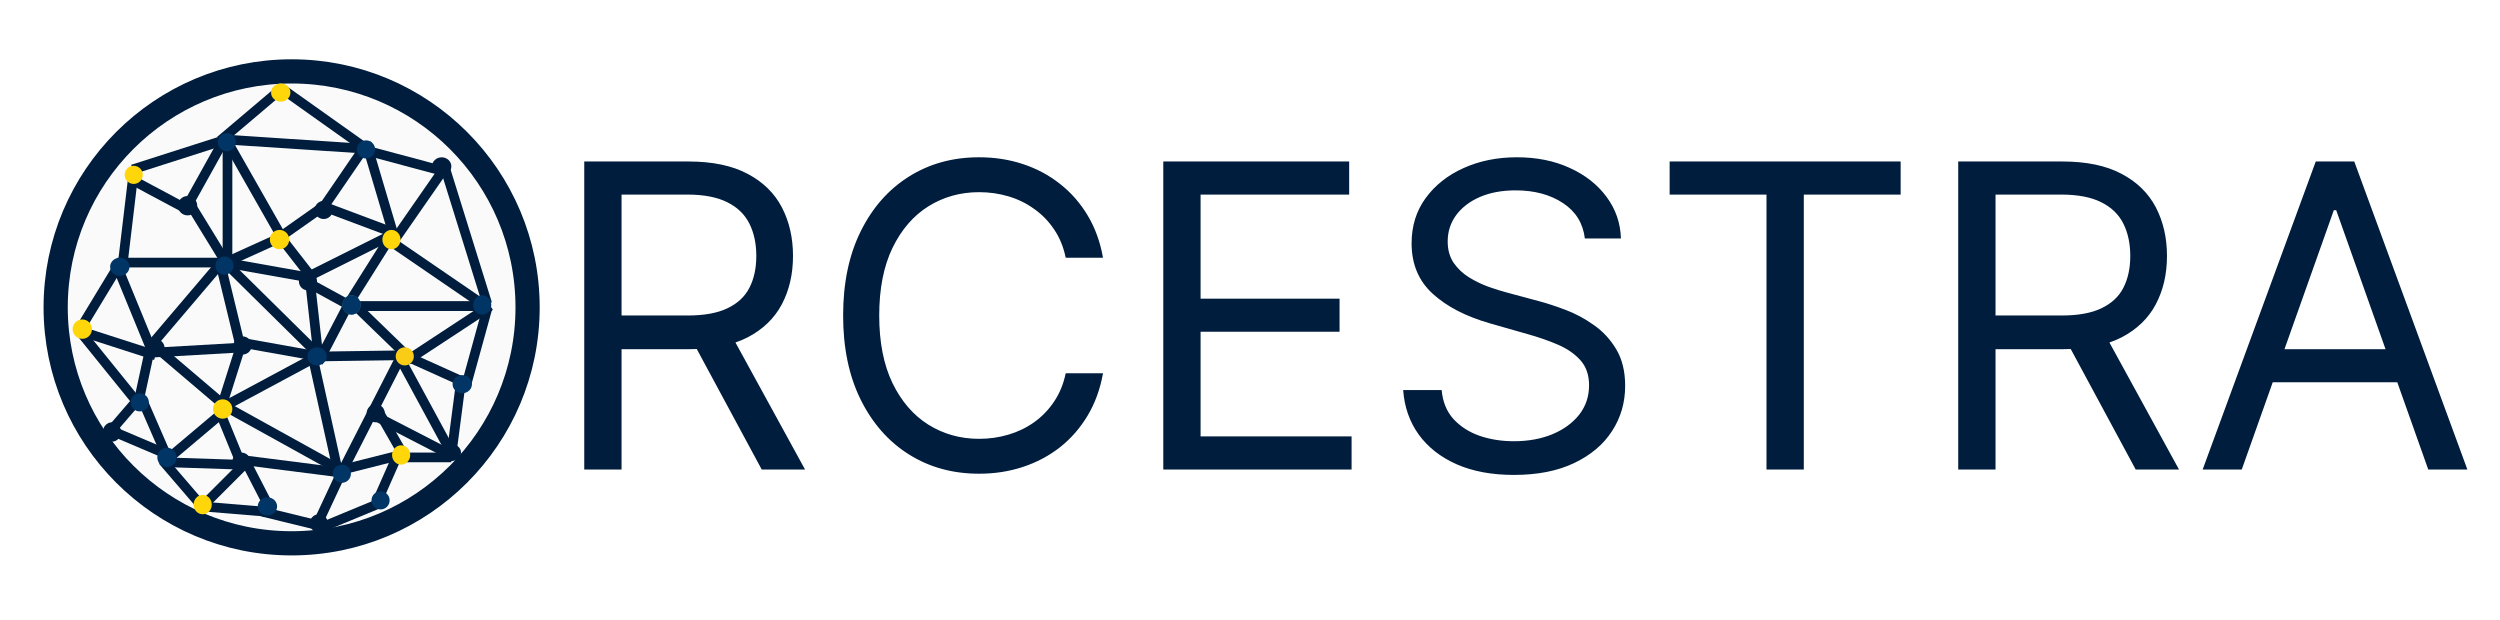
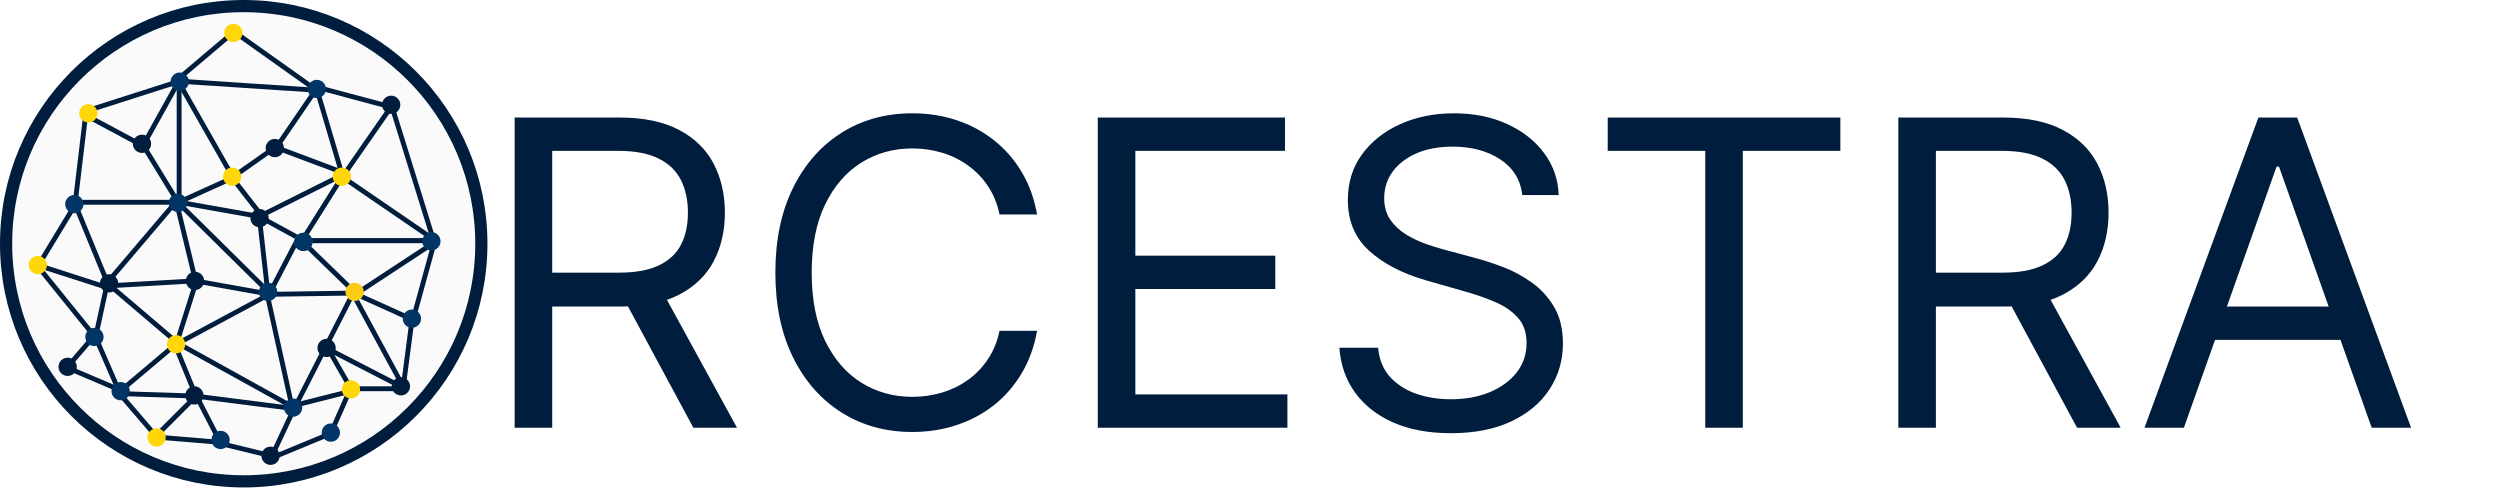
- <svg xmlns="http://www.w3.org/2000/svg" width="2066" height="512" viewBox="0 0 2066 512" fill="none">
-   <circle cx="241" cy="254" r="195" fill="#FAFAFA" stroke="#001D3D" stroke-width="20" />
-   <line x1="158.823" y1="171.447" x2="188.035" y2="219.11" stroke="#001D3D" stroke-width="8" />
-   <line x1="109.605" y1="140.003" x2="186.48" y2="115.403" stroke="#001D3D" stroke-width="8" />
-   <line x1="153.968" y1="171.592" x2="184.205" y2="117.267" stroke="#001D3D" stroke-width="8" />
-   <line x1="155.576" y1="173.477" x2="111.501" y2="149.902" stroke="#001D3D" stroke-width="8" />
-   <line x1="110.185" y1="144.286" x2="100.96" y2="221.673" stroke="#001D3D" stroke-width="8" />
-   <line x1="126.087" y1="291.394" x2="97.899" y2="222.719" stroke="#001D3D" stroke-width="8" />
-   <line x1="128.56" y1="293.682" x2="66.547" y2="273.695" stroke="#001D3D" stroke-width="8" />
-   <line x1="67.429" y1="269.864" x2="98.179" y2="219.127" stroke="#001D3D" stroke-width="8" />
-   <line x1="123.154" y1="287.283" x2="181.579" y2="218.608" stroke="#001D3D" stroke-width="8" />
-   <line x1="128.792" y1="286.829" x2="187.217" y2="336.541" stroke="#001D3D" stroke-width="8" />
-   <line x1="94.451" y1="356.918" x2="135.451" y2="374.343" stroke="#001D3D" stroke-width="8" />
-   <line x1="89.857" y1="357.988" x2="115.482" y2="328.263" stroke="#001D3D" stroke-width="8" />
-   <line x1="117.056" y1="329.28" x2="137.556" y2="376.43" stroke="#001D3D" stroke-width="8" />
-   <line x1="114.603" y1="331.565" x2="123.828" y2="289.027" stroke="#001D3D" stroke-width="8" />
-   <line x1="115.401" y1="334.928" x2="67.739" y2="275.99" stroke="#001D3D" stroke-width="8" />
-   <line x1="97" y1="217" x2="184" y2="217" stroke="#001D3D" stroke-width="8" />
-   <line x1="182.349" y1="338.378" x2="199.262" y2="285.078" stroke="#001D3D" stroke-width="8" />
-   <line x1="186.563" y1="336.089" x2="286.5" y2="391.439" stroke="#001D3D" stroke-width="8" />
-   <line x1="200.505" y1="380.207" x2="285.068" y2="390.97" stroke="#001D3D" stroke-width="8" />
-   <line x1="262.489" y1="432.706" x2="280.939" y2="393.243" stroke="#001D3D" stroke-width="8" />
-   <line x1="203.557" y1="382.345" x2="221.494" y2="417.195" stroke="#001D3D" stroke-width="8" />
-   <line x1="265.162" y1="434.698" x2="216.987" y2="422.91" stroke="#001D3D" stroke-width="8" />
-   <line x1="199.374" y1="383.641" x2="181.949" y2="341.104" stroke="#001D3D" stroke-width="8" />
-   <line x1="199.869" y1="384.073" x2="137.344" y2="382.023" stroke="#001D3D" stroke-width="8" />
-   <line x1="202.828" y1="382.903" x2="168.491" y2="417.241" stroke="#001D3D" stroke-width="8" />
-   <line x1="221.196" y1="423.011" x2="165.334" y2="418.399" stroke="#001D3D" stroke-width="8" />
-   <line x1="165.703" y1="417.019" x2="134.441" y2="380.632" stroke="#001D3D" stroke-width="8" />
-   <line x1="188.74" y1="337.008" x2="136.465" y2="381.083" stroke="#001D3D" stroke-width="8" />
-   <line x1="187.435" y1="218.353" x2="265.847" y2="295.74" stroke="#001D3D" stroke-width="8" />
-   <line x1="288.11" y1="251.237" x2="262.997" y2="299.412" stroke="#001D3D" stroke-width="8" />
-   <line x1="256.25" y1="233.055" x2="263.425" y2="297.117" stroke="#001D3D" stroke-width="8" />
-   <line x1="289.819" y1="252.897" x2="251.381" y2="231.885" stroke="#001D3D" stroke-width="8" />
-   <line x1="187.375" y1="217.261" x2="256.562" y2="229.561" stroke="#001D3D" stroke-width="8" />
-   <line x1="233.907" y1="198.757" x2="259.02" y2="231.044" stroke="#001D3D" stroke-width="8" />
-   <line x1="228.447" y1="197.942" x2="264.834" y2="172.317" stroke="#001D3D" stroke-width="8" />
-   <line x1="185.023" y1="217.557" x2="229.098" y2="197.569" stroke="#001D3D" stroke-width="8" />
-   <line x1="184.783" y1="336.064" x2="261.145" y2="295.064" stroke="#001D3D" stroke-width="8" />
-   <line x1="200.704" y1="283.375" x2="263.742" y2="294.65" stroke="#001D3D" stroke-width="8" />
-   <line x1="199.188" y1="288.255" x2="182.788" y2="220.605" stroke="#001D3D" stroke-width="8" />
-   <line x1="199.716" y1="287.206" x2="127.966" y2="291.306" stroke="#001D3D" stroke-width="8" />
-   <line x1="280.657" y1="395.801" x2="259.132" y2="298.426" stroke="#001D3D" stroke-width="8" />
-   <line x1="281" y1="393.119" x2="330.712" y2="295.744" stroke="#001D3D" stroke-width="8" />
-   <line x1="262.98" y1="294.588" x2="334.218" y2="293.563" stroke="#001D3D" stroke-width="8" />
-   <line x1="287.346" y1="246.515" x2="337.059" y2="294.69" stroke="#001D3D" stroke-width="8" />
-   <line x1="405.146" y1="252.731" x2="336.471" y2="297.831" stroke="#001D3D" stroke-width="8" />
-   <line x1="402.706" y1="255.063" x2="384.768" y2="320.15" stroke="#001D3D" stroke-width="8" />
-   <line x1="373.359" y1="373.407" x2="381.046" y2="314.47" stroke="#001D3D" stroke-width="8" />
-   <line x1="373.808" y1="375.831" x2="330.758" y2="296.393" stroke="#001D3D" stroke-width="8" />
-   <line x1="375.493" y1="377.48" x2="308.868" y2="343.143" stroke="#001D3D" stroke-width="8" />
-   <line x1="373" y1="378" x2="331" y2="378" stroke="#001D3D" stroke-width="8" />
-   <line x1="312.632" y1="339.648" x2="334.67" y2="378.085" stroke="#001D3D" stroke-width="8" />
-   <line x1="283.582" y1="387.984" x2="330.22" y2="376.197" stroke="#001D3D" stroke-width="8" />
-   <line x1="312.165" y1="413.311" x2="327.54" y2="378.461" stroke="#001D3D" stroke-width="8" />
-   <line x1="315.818" y1="415.033" x2="265.081" y2="436.046" stroke="#001D3D" stroke-width="8" />
-   <line x1="335.918" y1="294.428" x2="382.556" y2="315.44" stroke="#001D3D" stroke-width="8" />
-   <line x1="403" y1="253" x2="290" y2="253" stroke="#3D405A" stroke-width="8" />
-   <line x1="403" y1="253" x2="290" y2="253" stroke="#001D3D" stroke-width="8" />
-   <line x1="400.691" y1="252.688" x2="324.328" y2="200.413" stroke="#001D3D" stroke-width="8" />
-   <line x1="367.285" y1="138.92" x2="325.26" y2="199.395" stroke="#001D3D" stroke-width="8" />
-   <line x1="302.748" y1="118.077" x2="325.811" y2="195.977" stroke="#001D3D" stroke-width="8" />
-   <line x1="362.966" y1="140.501" x2="297.878" y2="123.076" stroke="#001D3D" stroke-width="8" />
-   <line x1="366.811" y1="135.753" x2="402.653" y2="250.97" stroke="#001D3D" stroke-width="8" />
-   <line x1="288.352" y1="250.331" x2="323.202" y2="194.981" stroke="#001D3D" stroke-width="8" />
-   <line x1="252.024" y1="229.922" x2="324.799" y2="193.535" stroke="#001D3D" stroke-width="8" />
-   <line x1="270.592" y1="171.842" x2="327.992" y2="193.367" stroke="#001D3D" stroke-width="8" />
-   <line x1="265.886" y1="173.329" x2="299.199" y2="124.641" stroke="#001D3D" stroke-width="8" />
-   <line x1="188.102" y1="117.235" x2="234.739" y2="199.235" stroke="#001D3D" stroke-width="8" />
-   <line x1="182.04" y1="116.16" x2="232.265" y2="73.623" stroke="#001D3D" stroke-width="8" />
-   <line x1="184.888" y1="115.221" x2="301.738" y2="122.909" stroke="#001D3D" stroke-width="8" />
-   <line x1="233.066" y1="73.414" x2="303.791" y2="123.639" stroke="#001D3D" stroke-width="8" />
-   <line x1="188" y1="120" x2="188" y2="221" stroke="#001D3D" stroke-width="8" />
-   <circle cx="185.5" cy="219.5" r="7.5" fill="#003566" />
-   <circle cx="138" cy="378" r="8" fill="#003566" />
-   <ellipse cx="221" cy="418.5" rx="8" ry="7.5" fill="#003566" />
-   <ellipse cx="128" cy="287.5" rx="8" ry="7.5" fill="#001D3D" />
-   <ellipse cx="99" cy="220.5" rx="8" ry="7.5" fill="#003566" />
-   <circle cx="187.5" cy="117.5" r="7.5" fill="#003566" />
-   <circle cx="254.5" cy="232.5" r="7.5" fill="#001D3D" />
-   <circle cx="200.5" cy="285.5" r="7.5" fill="#001D3D" />
-   <ellipse cx="373" cy="374" rx="8" ry="7" fill="#001D3D" />
-   <circle cx="199.5" cy="381.5" r="7.5" fill="#001D3D" />
-   <circle cx="263.5" cy="432.5" r="7.5" fill="#001D3D" />
-   <ellipse cx="92.5" cy="357" rx="7.5" ry="8" fill="#001D3D" />
-   <circle cx="115.5" cy="332.5" r="7.5" fill="#003566" />
-   <circle cx="184" cy="338" r="8" fill="#FFD60A" />
-   <ellipse cx="167.5" cy="417" rx="7.5" ry="8" fill="#FFD60A" />
-   <circle cx="68" cy="272" r="8" fill="#FFD60A" />
-   <circle cx="282.5" cy="391.5" r="7.5" fill="#003566" />
-   <circle cx="314.5" cy="413.5" r="7.5" fill="#003566" />
-   <circle cx="334.5" cy="294.5" r="7.5" fill="#FACC15" />
-   <ellipse cx="262" cy="294.5" rx="8" ry="7.5" fill="#003566" />
-   <ellipse cx="290.5" cy="252" rx="7.5" ry="8" fill="#2C7C8C" />
-   <ellipse cx="290.5" cy="252" rx="7.5" ry="8" fill="#003566" />
-   <ellipse cx="398.5" cy="252" rx="7.5" ry="8" fill="#003566" />
-   <ellipse cx="382" cy="317.5" rx="8" ry="7.5" fill="#003566" />
-   <ellipse cx="323.5" cy="198" rx="7.5" ry="8" fill="#FFD60A" />
-   <circle cx="231" cy="198" r="8" fill="#FFD60A" />
-   <ellipse cx="331.5" cy="376" rx="7.5" ry="8" fill="#FFD60A" />
-   <ellipse cx="365" cy="137.5" rx="8" ry="7.5" fill="#001D3D" />
-   <circle cx="302.5" cy="123.5" r="7.5" fill="#003566" />
-   <circle cx="267.5" cy="173.5" r="7.5" fill="#001D3D" />
-   <circle cx="155" cy="170" r="8" fill="#001D3D" />
-   <circle cx="310.5" cy="341.5" r="7.5" fill="#001D3D" />
-   <ellipse cx="232" cy="76.5" rx="8" ry="7.5" fill="#FFD60A" />
-   <circle cx="110.5" cy="144.5" r="7.5" fill="#FFD60A" />
-   <path d="M482.824 388V133.455H568.832C588.719 133.455 605.042 136.852 617.803 143.646C630.563 150.358 640.009 159.597 646.141 171.363C652.272 183.129 655.338 196.511 655.338 211.509C655.338 226.506 652.272 239.805 646.141 251.406C640.009 263.006 630.604 272.12 617.927 278.749C605.249 285.295 589.05 288.568 569.33 288.568H499.727V260.727H568.335C581.924 260.727 592.862 258.739 601.148 254.761C609.517 250.784 615.565 245.15 619.294 237.858C623.106 230.483 625.011 221.7 625.011 211.509C625.011 201.317 623.106 192.409 619.294 184.786C615.482 177.163 609.392 171.28 601.023 167.137C592.655 162.911 581.593 160.798 567.838 160.798H513.648V388H482.824ZM602.639 273.653L665.281 388H629.486L567.838 273.653H602.639ZM911.53 213H880.707C878.884 204.134 875.693 196.345 871.136 189.634C866.662 182.922 861.193 177.287 854.73 172.73C848.35 168.09 841.265 164.61 833.476 162.29C825.688 159.97 817.567 158.81 809.116 158.81C793.704 158.81 779.742 162.704 767.23 170.493C754.801 178.282 744.899 189.758 737.525 204.921C730.233 220.085 726.587 238.687 726.587 260.727C726.587 282.768 730.233 301.37 737.525 316.533C744.899 331.697 754.801 343.173 767.23 350.962C779.742 358.75 793.704 362.645 809.116 362.645C817.567 362.645 825.688 361.485 833.476 359.165C841.265 356.845 848.35 353.406 854.73 348.849C861.193 344.209 866.662 338.533 871.136 331.821C875.693 325.027 878.884 317.238 880.707 308.455H911.53C909.21 321.464 904.984 333.105 898.853 343.38C892.721 353.655 885.098 362.396 875.984 369.605C866.869 376.731 856.636 382.158 845.284 385.887C834.015 389.616 821.959 391.48 809.116 391.48C787.406 391.48 768.1 386.177 751.197 375.571C734.293 364.965 720.994 349.884 711.3 330.33C701.605 310.775 696.758 287.574 696.758 260.727C696.758 233.881 701.605 210.68 711.3 191.125C720.994 171.57 734.293 156.49 751.197 145.884C768.1 135.277 787.406 129.974 809.116 129.974C821.959 129.974 834.015 131.839 845.284 135.567C856.636 139.296 866.869 144.765 875.984 151.974C885.098 159.1 892.721 167.8 898.853 178.075C904.984 188.266 909.21 199.908 911.53 213ZM961.339 388V133.455H1114.96V160.798H992.163V246.807H1107.01V274.151H992.163V360.656H1116.95V388H961.339ZM1309.72 197.091C1308.23 184.496 1302.18 174.719 1291.58 167.759C1280.97 160.798 1267.96 157.318 1252.55 157.318C1241.28 157.318 1231.42 159.141 1222.97 162.787C1214.6 166.433 1208.05 171.446 1203.33 177.826C1198.69 184.206 1196.37 191.456 1196.37 199.577C1196.37 206.371 1197.99 212.213 1201.22 217.102C1204.53 221.907 1208.76 225.926 1213.9 229.158C1219.03 232.306 1224.42 234.916 1230.05 236.988C1235.69 238.977 1240.87 240.592 1245.59 241.835L1271.44 248.795C1278.07 250.536 1285.45 252.938 1293.57 256.004C1301.77 259.07 1309.6 263.254 1317.06 268.558C1324.6 273.778 1330.81 280.489 1335.7 288.692C1340.59 296.896 1343.03 306.963 1343.03 318.895C1343.03 332.65 1339.43 345.079 1332.22 356.182C1325.09 367.285 1314.65 376.11 1300.9 382.656C1287.23 389.201 1270.61 392.474 1251.06 392.474C1232.83 392.474 1217.04 389.533 1203.7 383.65C1190.45 377.767 1180.01 369.564 1172.38 359.04C1164.84 348.517 1160.58 336.295 1159.58 322.375H1191.4C1192.23 331.987 1195.46 339.941 1201.09 346.239C1206.81 352.453 1214.02 357.093 1222.72 360.159C1231.5 363.142 1240.95 364.634 1251.06 364.634C1262.83 364.634 1273.39 362.728 1282.75 358.916C1292.12 355.022 1299.53 349.636 1305 342.759C1310.47 335.798 1313.2 327.678 1313.2 318.398C1313.2 309.946 1310.84 303.069 1306.12 297.766C1301.4 292.463 1295.18 288.154 1287.48 284.839C1279.77 281.525 1271.44 278.625 1262.49 276.139L1231.17 267.19C1211.29 261.473 1195.54 253.311 1183.94 242.705C1172.34 232.099 1166.54 218.22 1166.54 201.068C1166.54 186.816 1170.39 174.387 1178.1 163.781C1185.89 153.092 1196.33 144.806 1209.42 138.923C1222.6 132.957 1237.3 129.974 1253.54 129.974C1269.95 129.974 1284.53 132.916 1297.29 138.799C1310.06 144.599 1320.16 152.554 1327.62 162.663C1335.16 172.772 1339.14 184.248 1339.55 197.091H1309.72ZM1379.79 160.798V133.455H1570.7V160.798H1490.66V388H1459.83V160.798H1379.79ZM1618.27 388V133.455H1704.28C1724.17 133.455 1740.49 136.852 1753.25 143.646C1766.01 150.358 1775.46 159.597 1781.59 171.363C1787.72 183.129 1790.79 196.511 1790.79 211.509C1790.79 226.506 1787.72 239.805 1781.59 251.406C1775.46 263.006 1766.05 272.12 1753.38 278.749C1740.7 285.295 1724.5 288.568 1704.78 288.568H1635.18V260.727H1703.78C1717.37 260.727 1728.31 258.739 1736.6 254.761C1744.97 250.784 1751.01 245.15 1754.74 237.858C1758.55 230.483 1760.46 221.7 1760.46 211.509C1760.46 201.317 1758.55 192.409 1754.74 184.786C1750.93 177.163 1744.84 171.28 1736.47 167.137C1728.1 162.911 1717.04 160.798 1703.29 160.798H1649.1V388H1618.27ZM1738.09 273.653L1800.73 388H1764.94L1703.29 273.653H1738.09ZM1852.59 388H1820.28L1913.74 133.455H1945.56L2039.03 388H2006.71L1930.64 173.724H1928.66L1852.59 388ZM1864.52 288.568H1994.78V315.912H1864.52V288.568Z" fill="#001D3D" />
+ <svg xmlns="http://www.w3.org/2000/svg" width="4103" height="800" viewBox="0 0 4103 800" fill="none">
+   <circle cx="400" cy="400" r="390" fill="#FAFAFA" stroke="#001D3D" stroke-width="20" />
+   <line x1="236.41" y1="240.91" x2="293.41" y2="333.91" stroke="#001D3D" stroke-width="8" />
+   <line x1="144.781" y1="181.19" x2="294.781" y2="133.19" stroke="#001D3D" stroke-width="8" />
+   <line x1="233.505" y1="241.055" x2="292.505" y2="135.055" stroke="#001D3D" stroke-width="8" />
+   <line x1="235.113" y1="239.527" x2="149.113" y2="193.527" stroke="#001D3D" stroke-width="8" />
+   <line x1="140.972" y1="185.473" x2="122.972" y2="336.473" stroke="#001D3D" stroke-width="8" />
+   <line x1="179.3" y1="471.519" x2="124.3" y2="337.519" stroke="#001D3D" stroke-width="8" />
+   <line x1="181.773" y1="473.807" x2="60.773" y2="434.807" stroke="#001D3D" stroke-width="8" />
+   <line x1="64.579" y1="432.927" x2="124.579" y2="333.927" stroke="#001D3D" stroke-width="8" />
+   <line x1="172.953" y1="467.408" x2="286.953" y2="333.408" stroke="#001D3D" stroke-width="8" />
+   <line x1="178.592" y1="466.954" x2="292.592" y2="563.954" stroke="#001D3D" stroke-width="8" />
+   <line x1="112.565" y1="604.319" x2="192.565" y2="638.319" stroke="#001D3D" stroke-width="8" />
+   <line x1="107.97" y1="605.388" x2="157.97" y2="547.388" stroke="#001D3D" stroke-width="8" />
+   <line x1="154.668" y1="548.405" x2="194.668" y2="640.405" stroke="#001D3D" stroke-width="8" />
+   <line x1="157.091" y1="552.152" x2="175.091" y2="469.152" stroke="#001D3D" stroke-width="8" />
+   <line x1="157.89" y1="555.515" x2="64.89" y2="440.515" stroke="#001D3D" stroke-width="8" />
+   <line x1="119" y1="332" x2="290" y2="332" stroke="#001D3D" stroke-width="8" />
+   <line x1="289.187" y1="565.79" x2="322.187" y2="461.79" stroke="#001D3D" stroke-width="8" />
+   <line x1="291.938" y1="563.501" x2="486.938" y2="671.501" stroke="#001D3D" stroke-width="8" />
+   <line x1="320.505" y1="650.032" x2="485.505" y2="671.032" stroke="#001D3D" stroke-width="8" />
+   <line x1="445.376" y1="750.306" x2="481.376" y2="673.306" stroke="#001D3D" stroke-width="8" />
+   <line x1="323.557" y1="652.169" x2="358.557" y2="720.169" stroke="#001D3D" stroke-width="8" />
+   <line x1="448.049" y1="748.885" x2="354.049" y2="725.885" stroke="#001D3D" stroke-width="8" />
+   <line x1="322.299" y1="651.516" x2="288.299" y2="568.516" stroke="#001D3D" stroke-width="8" />
+   <line x1="319.869" y1="649.998" x2="197.869" y2="645.998" stroke="#001D3D" stroke-width="8" />
+   <line x1="322.828" y1="648.828" x2="255.828" y2="715.828" stroke="#001D3D" stroke-width="8" />
+   <line x1="361.671" y1="725.986" x2="252.671" y2="716.986" stroke="#001D3D" stroke-width="8" />
+   <line x1="255.966" y1="715.607" x2="194.966" y2="644.607" stroke="#001D3D" stroke-width="8" />
+   <line x1="295.578" y1="559.058" x2="193.578" y2="645.058" stroke="#001D3D" stroke-width="8" />
+   <line x1="292.81" y1="333.153" x2="445.81" y2="484.153" stroke="#001D3D" stroke-width="8" />
+   <line x1="488.547" y1="392.849" x2="439.547" y2="486.849" stroke="#001D3D" stroke-width="8" />
+   <line x1="425.975" y1="359.555" x2="439.975" y2="484.555" stroke="#001D3D" stroke-width="8" />
+   <line x1="497.081" y1="394.51" x2="422.081" y2="353.51" stroke="#001D3D" stroke-width="8" />
+   <line x1="294.7" y1="332.062" x2="429.7" y2="356.062" stroke="#001D3D" stroke-width="8" />
+   <line x1="383.157" y1="294.544" x2="432.157" y2="357.544" stroke="#001D3D" stroke-width="8" />
+   <line x1="377.697" y1="293.73" x2="448.697" y2="243.73" stroke="#001D3D" stroke-width="8" />
+   <line x1="292.348" y1="332.357" x2="378.348" y2="293.357" stroke="#001D3D" stroke-width="8" />
+   <line x1="292.108" y1="563.476" x2="441.108" y2="483.476" stroke="#001D3D" stroke-width="8" />
+   <line x1="320.704" y1="461.062" x2="443.704" y2="483.062" stroke="#001D3D" stroke-width="8" />
+   <line x1="322.113" y1="465.942" x2="290.113" y2="333.942" stroke="#001D3D" stroke-width="8" />
+   <line x1="319.228" y1="460.993" x2="179.228" y2="468.993" stroke="#001D3D" stroke-width="8" />
+   <line x1="481.094" y1="675.863" x2="439.094" y2="485.863" stroke="#001D3D" stroke-width="8" />
+   <line x1="481.437" y1="673.181" x2="578.437" y2="483.181" stroke="#001D3D" stroke-width="8" />
+   <line x1="442.942" y1="483" x2="581.942" y2="481" stroke="#001D3D" stroke-width="8" />
+   <line x1="487.784" y1="388.128" x2="584.784" y2="482.128" stroke="#001D3D" stroke-width="8" />
+   <line x1="718.196" y1="394.343" x2="584.196" y2="482.343" stroke="#001D3D" stroke-width="8" />
+   <line x1="711.856" y1="401.063" x2="676.856" y2="528.063" stroke="#001D3D" stroke-width="8" />
+   <line x1="662.034" y1="633.483" x2="677.034" y2="518.483" stroke="#001D3D" stroke-width="8" />
+   <line x1="662.483" y1="635.906" x2="578.483" y2="480.906" stroke="#001D3D" stroke-width="8" />
+   <line x1="664.168" y1="637.556" x2="534.168" y2="570.556" stroke="#001D3D" stroke-width="8" />
+   <line x1="657" y1="638" x2="576" y2="638" stroke="#001D3D" stroke-width="8" />
+   <line x1="536.47" y1="569.01" x2="579.47" y2="644.01" stroke="#001D3D" stroke-width="8" />
+   <line x1="484.02" y1="665.122" x2="575.02" y2="642.122" stroke="#001D3D" stroke-width="8" />
+   <line x1="542.34" y1="712.385" x2="572.34" y2="644.385" stroke="#001D3D" stroke-width="8" />
+   <line x1="544.531" y1="710.696" x2="445.53" y2="751.696" stroke="#001D3D" stroke-width="8" />
+   <line x1="583.643" y1="482.353" x2="674.643" y2="523.353" stroke="#001D3D" stroke-width="8" />
+   <line x1="716" y1="395" x2="496" y2="395" stroke="#3D405A" stroke-width="8" />
+   <line x1="716" y1="395" x2="496" y2="395" stroke="#001D3D" stroke-width="8" />
+   <line x1="713.74" y1="394.301" x2="564.74" y2="292.301" stroke="#001D3D" stroke-width="8" />
+   <line x1="643.285" y1="173.283" x2="561.285" y2="291.283" stroke="#001D3D" stroke-width="8" />
+   <line x1="516.835" y1="135.865" x2="561.835" y2="287.865" stroke="#001D3D" stroke-width="8" />
+   <line x1="638.966" y1="174.864" x2="511.966" y2="140.864" stroke="#001D3D" stroke-width="8" />
+   <line x1="641.852" y1="170.406" x2="711.787" y2="395.219" stroke="#001D3D" stroke-width="8" />
+   <line x1="495.615" y1="394.869" x2="563.615" y2="286.869" stroke="#001D3D" stroke-width="8" />
+   <line x1="423.211" y1="356.422" x2="565.211" y2="285.422" stroke="#001D3D" stroke-width="8" />
+   <line x1="456.404" y1="243.255" x2="568.404" y2="285.255" stroke="#001D3D" stroke-width="8" />
+   <line x1="451.699" y1="244.741" x2="516.699" y2="149.741" stroke="#001D3D" stroke-width="8" />
+   <line x1="293.477" y1="135.022" x2="384.477" y2="295.022" stroke="#001D3D" stroke-width="8" />
+   <line x1="287.415" y1="133.948" x2="385.415" y2="50.948" stroke="#001D3D" stroke-width="8" />
+   <line x1="290.263" y1="133.009" x2="518.263" y2="148.009" stroke="#001D3D" stroke-width="8" />
+   <line x1="382.316" y1="50.739" x2="520.316" y2="148.739" stroke="#001D3D" stroke-width="8" />
+   <line x1="294" y1="137" x2="294" y2="336" stroke="#001D3D" stroke-width="8" />
+   <circle cx="292" cy="333" r="15" fill="#003566" />
+   <circle cx="198" cy="642" r="15" fill="#003566" />
+   <circle cx="362" cy="722" r="15" fill="#003566" />
+   <circle cx="179" cy="465" r="15" fill="#001D3D" />
+   <circle cx="122" cy="335" r="15" fill="#003566" />
+   <circle cx="295" cy="134" r="15" fill="#003566" />
+   <circle cx="426" cy="358" r="15" fill="#001D3D" />
+   <circle cx="320" cy="461" r="15" fill="#001D3D" />
+   <circle cx="658" cy="634" r="15" fill="#001D3D" />
+   <circle cx="319" cy="649" r="15" fill="#001D3D" />
+   <circle cx="444" cy="748" r="15" fill="#001D3D" />
+   <circle cx="111" cy="602" r="15" fill="#001D3D" />
+   <circle cx="155" cy="553" r="15" fill="#003566" />
+   <circle cx="289" cy="565" r="15" fill="#FFD60A" />
+   <circle cx="257" cy="718" r="15" fill="#FFD60A" />
+   <circle cx="62" cy="435" r="15" fill="#FFD60A" />
+   <circle cx="481" cy="669" r="15" fill="#003566" />
+   <circle cx="543" cy="710" r="15" fill="#003566" />
+   <circle cx="582" cy="479" r="15" fill="#FACC15" />
+   <circle cx="440" cy="479" r="15" fill="#003566" />
+   <circle cx="498" cy="397" r="15" fill="#2C7C8C" />
+   <circle cx="498" cy="397" r="15" fill="#003566" />
+   <circle cx="708" cy="396" r="15" fill="#003566" />
+   <circle cx="676" cy="523" r="15" fill="#003566" />
+   <circle cx="561" cy="290" r="15" fill="#FFD60A" />
+   <circle cx="381" cy="290" r="15" fill="#FFD60A" />
+   <circle cx="576" cy="639" r="15" fill="#FFD60A" />
+   <circle cx="642" cy="172" r="15" fill="#001D3D" />
+   <circle cx="520" cy="146" r="15" fill="#003566" />
+   <circle cx="451" cy="243" r="15" fill="#001D3D" />
+   <circle cx="233" cy="236" r="15" fill="#001D3D" />
+   <circle cx="536" cy="571" r="15" fill="#001D3D" />
+   <circle cx="383" cy="54" r="15" fill="#FFD60A" />
+   <circle cx="145" cy="186" r="15" fill="#FFD60A" />
+   <path d="M844.648 702V192.909H1016.66C1056.44 192.909 1089.08 199.704 1114.61 213.293C1140.13 226.716 1159.02 245.194 1171.28 268.726C1183.54 292.258 1189.68 319.022 1189.68 349.017C1189.68 379.012 1183.54 405.61 1171.28 428.811C1159.02 452.012 1140.21 470.241 1114.85 483.499C1089.5 496.59 1057.1 503.136 1017.66 503.136H878.455V447.455H1015.67C1042.85 447.455 1064.72 443.477 1081.3 435.523C1098.03 427.568 1110.13 416.299 1117.59 401.716C1125.21 386.967 1129.02 369.401 1129.02 349.017C1129.02 328.634 1125.21 310.819 1117.59 295.572C1109.96 280.326 1097.78 268.56 1081.05 260.274C1064.31 251.822 1042.19 247.597 1014.68 247.597H906.295V702H844.648ZM1084.28 473.307L1209.56 702H1137.97L1014.68 473.307H1084.28ZM1702.06 352H1640.41C1636.77 334.268 1630.39 318.69 1621.27 305.267C1612.32 291.844 1601.39 280.575 1588.46 271.46C1575.7 262.18 1561.53 255.22 1545.95 250.58C1530.38 245.939 1514.13 243.619 1497.23 243.619C1466.41 243.619 1438.48 251.408 1413.46 266.986C1388.6 282.563 1368.8 305.516 1354.05 335.842C1339.47 366.169 1332.17 403.373 1332.17 447.455C1332.17 491.536 1339.47 528.74 1354.05 559.067C1368.8 589.393 1388.6 612.346 1413.46 627.923C1438.48 643.501 1466.41 651.29 1497.23 651.29C1514.13 651.29 1530.38 648.97 1545.95 644.33C1561.53 639.689 1575.7 632.812 1588.46 623.697C1601.39 614.417 1612.32 603.065 1621.27 589.642C1630.39 576.053 1636.77 560.475 1640.41 542.909H1702.06C1697.42 568.927 1688.97 592.211 1676.71 612.76C1664.44 633.309 1649.2 650.793 1630.97 665.21C1612.74 679.462 1592.27 690.317 1569.57 697.774C1547.03 705.232 1522.92 708.96 1497.23 708.96C1453.81 708.96 1415.2 698.354 1381.39 677.142C1347.59 655.93 1320.99 625.769 1301.6 586.659C1282.21 547.549 1272.52 501.148 1272.52 447.455C1272.52 393.761 1282.21 347.36 1301.6 308.25C1320.99 269.14 1347.59 238.979 1381.39 217.767C1415.2 196.555 1453.81 185.949 1497.23 185.949C1522.92 185.949 1547.03 189.678 1569.57 197.135C1592.27 204.592 1612.74 215.53 1630.97 229.947C1649.2 244.199 1664.44 261.6 1676.71 282.149C1688.97 302.533 1697.42 325.816 1702.06 352ZM1801.68 702V192.909H2108.92V247.597H1863.33V419.614H2093.01V474.301H1863.33V647.312H2112.9V702H1801.68ZM2498.45 320.182C2495.46 294.992 2483.37 275.438 2462.15 261.517C2440.94 247.597 2414.92 240.636 2384.1 240.636C2361.56 240.636 2341.84 244.282 2324.94 251.574C2308.2 258.866 2295.11 268.892 2285.66 281.652C2276.38 294.412 2271.74 308.913 2271.74 325.153C2271.74 338.742 2274.97 350.426 2281.44 360.203C2288.07 369.815 2296.52 377.852 2306.79 384.315C2317.07 390.613 2327.84 395.833 2339.11 399.976C2350.38 403.953 2360.73 407.185 2370.18 409.67L2421.88 423.591C2435.14 427.071 2449.89 431.877 2466.13 438.009C2482.54 444.14 2498.2 452.509 2513.11 463.115C2528.19 473.555 2540.62 486.979 2550.4 503.385C2560.18 519.791 2565.07 539.926 2565.07 563.79C2565.07 591.299 2557.86 616.157 2543.44 638.364C2529.19 660.57 2508.31 678.219 2480.8 691.311C2453.45 704.403 2420.23 710.949 2381.12 710.949C2344.66 710.949 2313.09 705.066 2286.41 693.3C2259.89 681.534 2239.01 665.127 2223.77 644.081C2208.69 623.035 2200.15 598.591 2198.16 570.75H2261.8C2263.46 589.973 2269.92 605.883 2281.19 618.477C2292.62 630.906 2307.04 640.187 2324.44 646.318C2342.01 652.284 2360.9 655.267 2381.12 655.267C2404.65 655.267 2425.78 651.455 2444.51 643.832C2463.23 636.044 2478.06 625.272 2489 611.517C2499.94 597.597 2505.41 581.356 2505.41 562.795C2505.41 545.892 2500.68 532.137 2491.24 521.531C2481.79 510.925 2469.36 502.308 2453.95 495.679C2438.54 489.05 2421.88 483.25 2403.99 478.278L2341.35 460.381C2301.57 448.946 2270.09 432.623 2246.88 411.411C2223.68 390.198 2212.08 362.44 2212.08 328.136C2212.08 299.633 2219.79 274.775 2235.2 253.562C2250.78 232.185 2271.66 215.613 2297.84 203.847C2324.19 191.915 2353.61 185.949 2386.09 185.949C2418.9 185.949 2448.07 191.832 2473.59 203.598C2499.11 215.198 2519.33 231.107 2534.24 251.325C2549.32 271.543 2557.28 294.495 2558.11 320.182H2498.45ZM2638.58 247.597V192.909H3020.4V247.597H2860.32V702H2798.67V247.597H2638.58ZM3115.55 702V192.909H3287.56C3327.34 192.909 3359.98 199.704 3385.5 213.293C3411.02 226.716 3429.92 245.194 3442.18 268.726C3454.44 292.258 3460.57 319.022 3460.57 349.017C3460.57 379.012 3454.44 405.61 3442.18 428.811C3429.92 452.012 3411.11 470.241 3385.75 483.499C3360.4 496.59 3328 503.136 3288.56 503.136H3149.35V447.455H3286.57C3313.75 447.455 3335.62 443.477 3352.19 435.523C3368.93 427.568 3381.03 416.299 3388.49 401.716C3396.11 386.967 3399.92 369.401 3399.92 349.017C3399.92 328.634 3396.11 310.819 3388.49 295.572C3380.86 280.326 3368.68 268.56 3351.95 260.274C3335.21 251.822 3313.08 247.597 3285.57 247.597H3177.19V702H3115.55ZM3355.18 473.307L3480.46 702H3408.87L3285.57 473.307H3355.18ZM3584.18 702H3519.55L3706.48 192.909H3770.12L3957.05 702H3892.42L3740.29 273.449H3736.31L3584.18 702ZM3608.04 503.136H3868.56V557.824H3608.04V503.136Z" fill="#001D3D" />
</svg>
